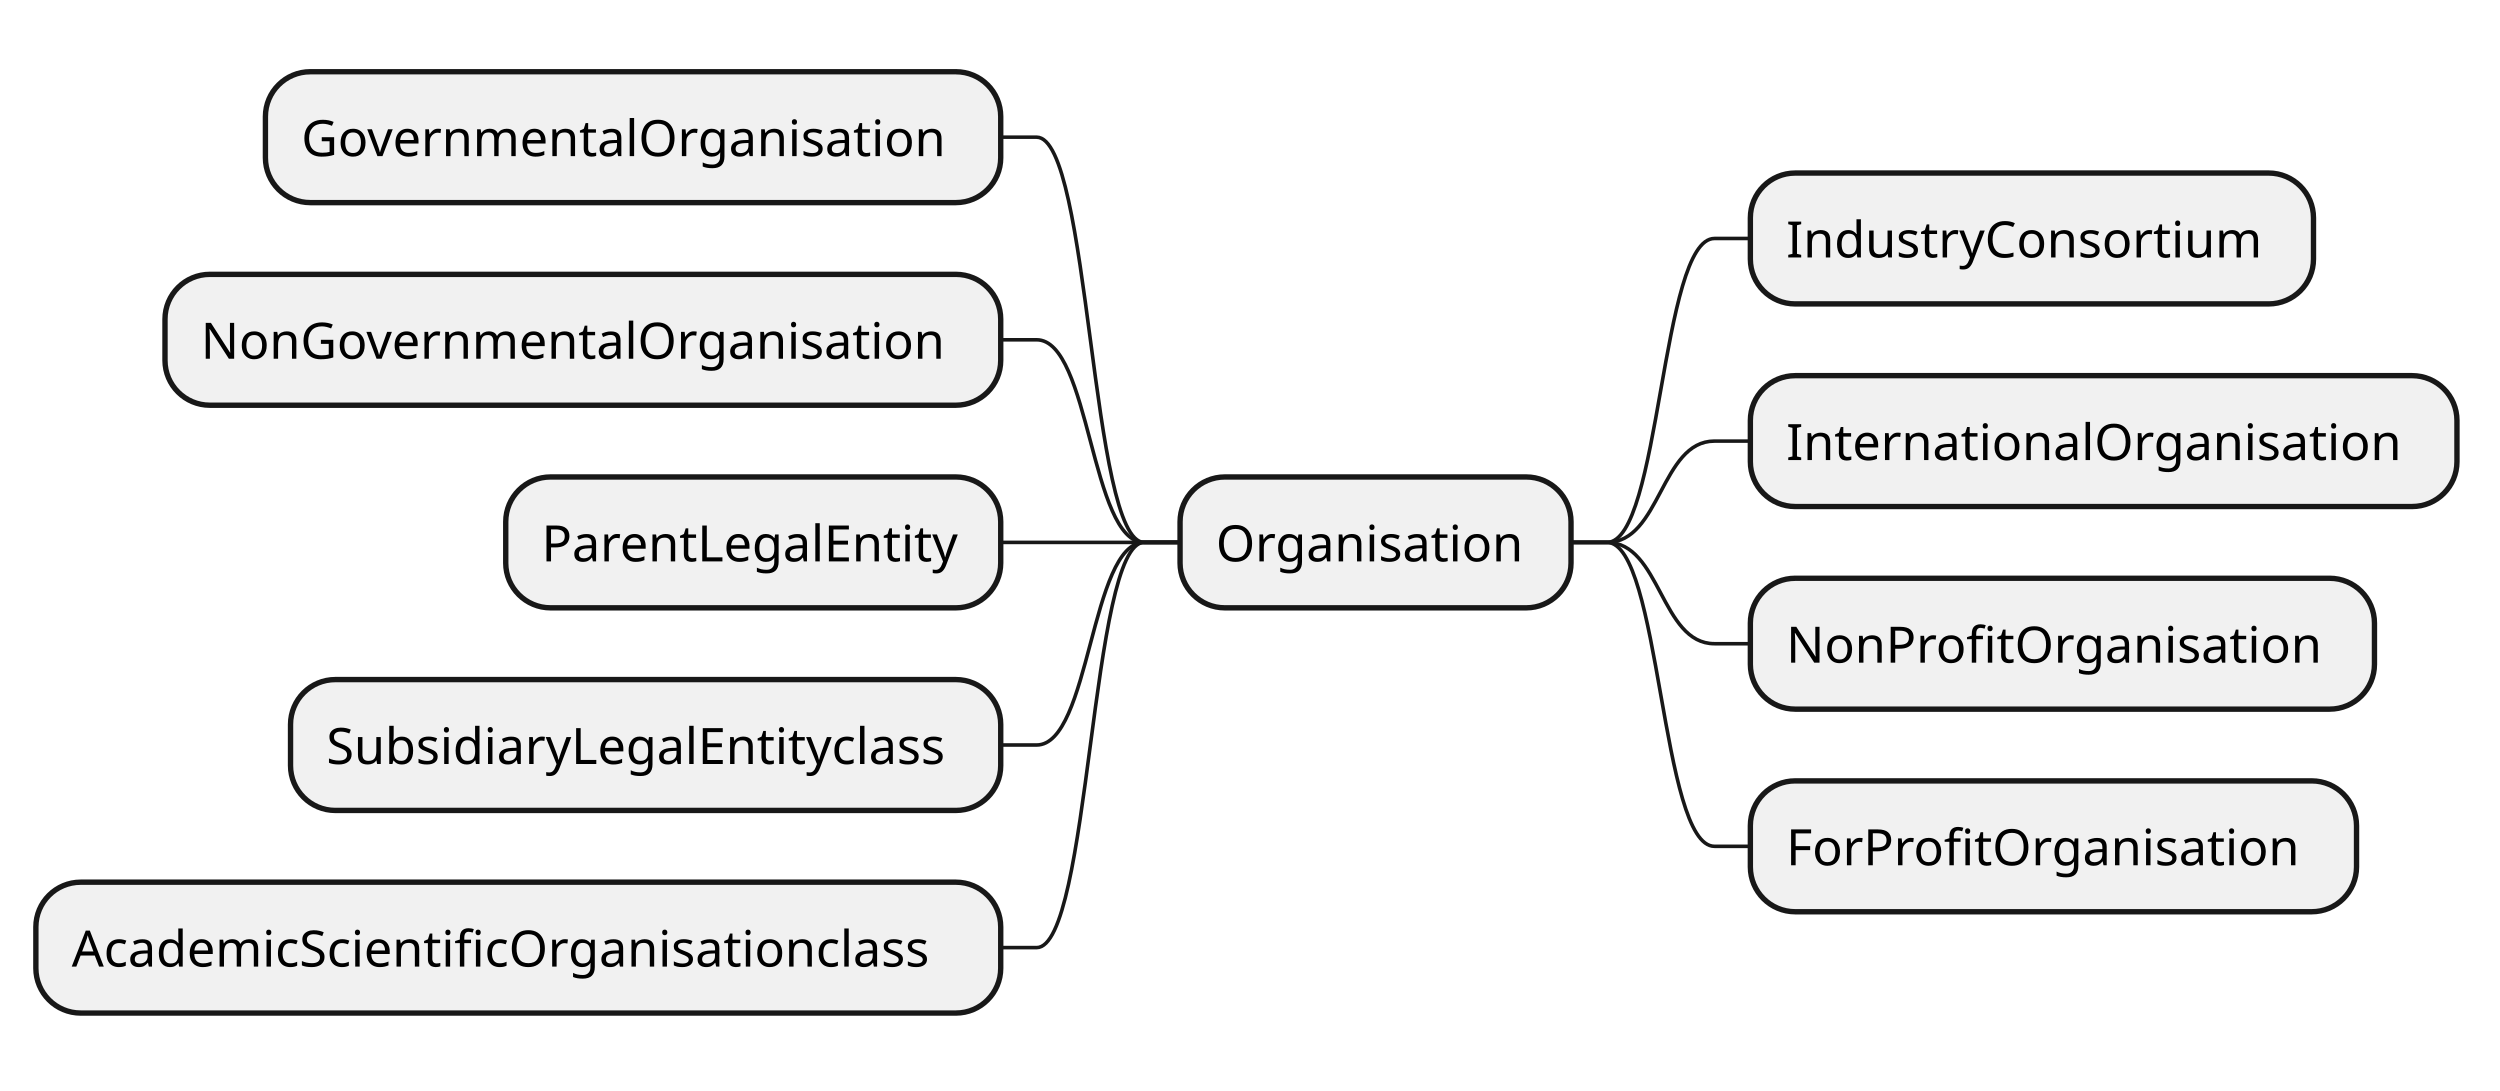
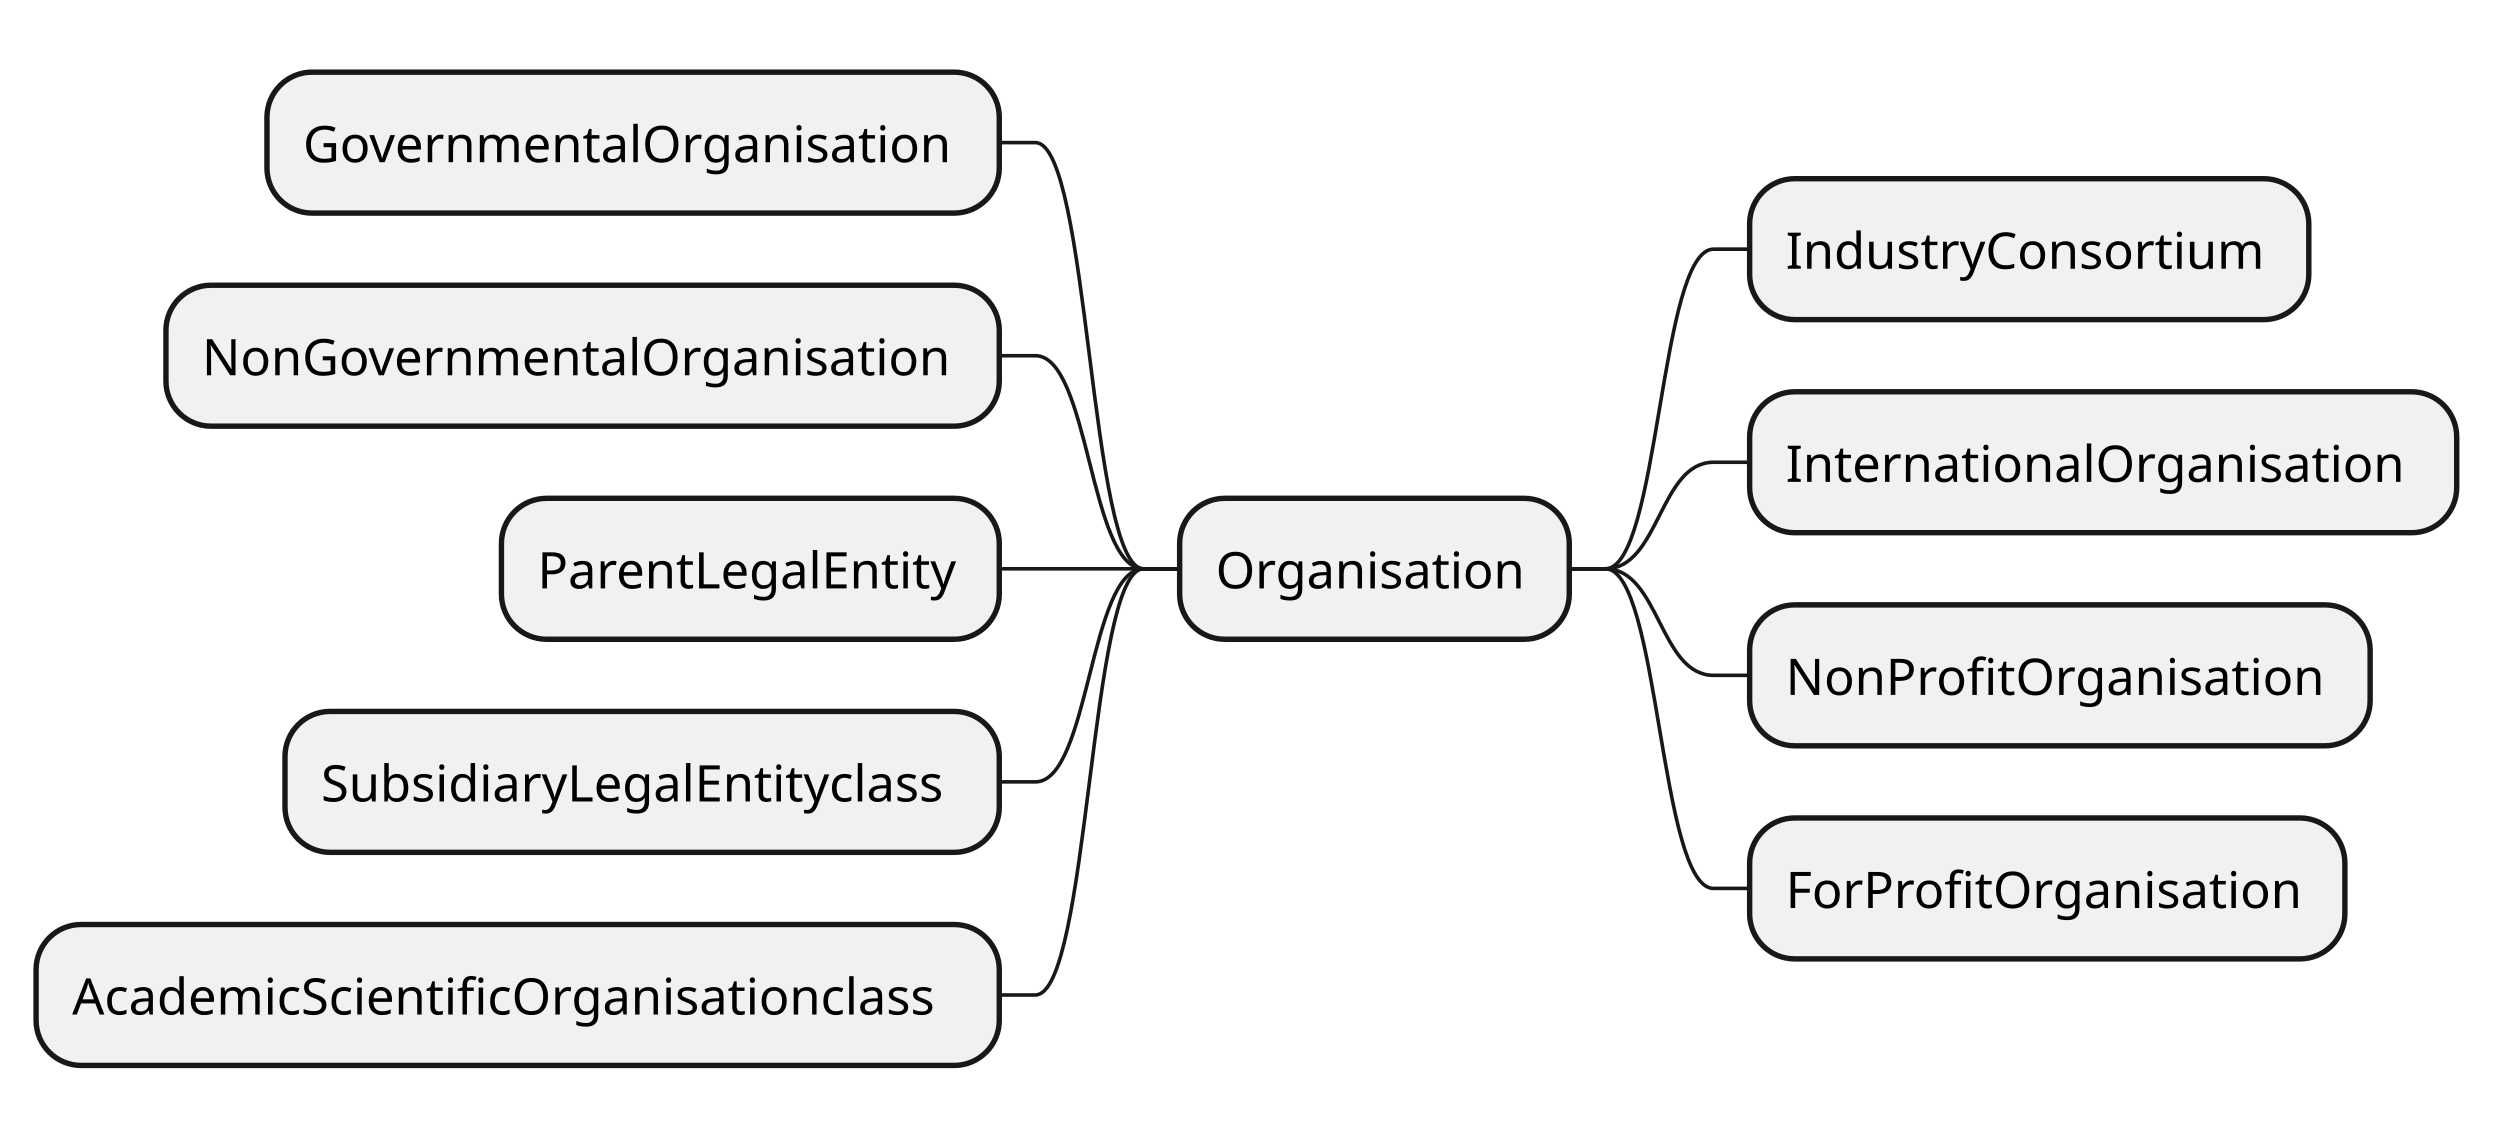
- <svg xmlns="http://www.w3.org/2000/svg" contentStyleType="text/css" height="304px" preserveAspectRatio="none" style="width:697px;height:304px;background:#FFFFFF;" version="1.1" viewBox="0 0 697 304" width="697px" zoomAndPan="magnify">
+ <svg xmlns="http://www.w3.org/2000/svg" contentStyleType="text/css" height="317px" preserveAspectRatio="none" style="width:693px;height:317px;background:#FFFFFF;" version="1.1" viewBox="0 0 693 317" width="693px" zoomAndPan="magnify">
  <defs />
  <g>
-     <rect fill="#F1F1F1" height="36.488" rx="12.5" ry="12.5" style="stroke:#181818;stroke-width:1.5;" width="109" x="329" y="132.977" />
-     <text fill="#000000" font-family="sans-serif" font-size="14" lengthAdjust="spacing" textLength="89" x="339" y="156.512">Organisation</text>
-     <rect fill="#F1F1F1" height="36.488" rx="12.5" ry="12.5" style="stroke:#181818;stroke-width:1.5;" width="157" x="488" y="48.244" />
-     <text fill="#000000" font-family="sans-serif" font-size="14" lengthAdjust="spacing" textLength="137" x="498" y="71.779">IndustryConsortium</text>
-     <path d="M438,151.221 L448,151.221 C463,151.221 463,66.488 478,66.488 L488,66.488 " fill="none" style="stroke:#181818;stroke-width:1.0;" />
-     <rect fill="#F1F1F1" height="36.488" rx="12.5" ry="12.5" style="stroke:#181818;stroke-width:1.5;" width="197" x="488" y="104.732" />
-     <text fill="#000000" font-family="sans-serif" font-size="14" lengthAdjust="spacing" textLength="177" x="498" y="128.268">InternationalOrganisation</text>
-     <path d="M438,151.221 L448,151.221 C463,151.221 463,122.977 478,122.977 L488,122.977 " fill="none" style="stroke:#181818;stroke-width:1.0;" />
-     <rect fill="#F1F1F1" height="36.488" rx="12.5" ry="12.5" style="stroke:#181818;stroke-width:1.5;" width="174" x="488" y="161.221" />
-     <text fill="#000000" font-family="sans-serif" font-size="14" lengthAdjust="spacing" textLength="154" x="498" y="184.756">NonProfitOrganisation</text>
-     <path d="M438,151.221 L448,151.221 C463,151.221 463,179.465 478,179.465 L488,179.465 " fill="none" style="stroke:#181818;stroke-width:1.0;" />
-     <rect fill="#F1F1F1" height="36.488" rx="12.5" ry="12.5" style="stroke:#181818;stroke-width:1.5;" width="169" x="488" y="217.709" />
-     <text fill="#000000" font-family="sans-serif" font-size="14" lengthAdjust="spacing" textLength="149" x="498" y="241.244">ForProfitOrganisation</text>
-     <path d="M438,151.221 L448,151.221 C463,151.221 463,235.953 478,235.953 L488,235.953 " fill="none" style="stroke:#181818;stroke-width:1.0;" />
-     <rect fill="#F1F1F1" height="36.488" rx="12.5" ry="12.5" style="stroke:#181818;stroke-width:1.5;" width="205" x="74" y="20" />
-     <text fill="#000000" font-family="sans-serif" font-size="14" lengthAdjust="spacing" textLength="185" x="84" y="43.535">GovernmentalOrganisation</text>
-     <path d="M329,151.221 L319,151.221 C304,151.221 304,38.244 289,38.244 L279,38.244 " fill="none" style="stroke:#181818;stroke-width:1.0;" />
-     <rect fill="#F1F1F1" height="36.488" rx="12.5" ry="12.5" style="stroke:#181818;stroke-width:1.5;" width="233" x="46" y="76.488" />
-     <text fill="#000000" font-family="sans-serif" font-size="14" lengthAdjust="spacing" textLength="213" x="56" y="100.023">NonGovernmentalOrganisation</text>
-     <path d="M329,151.221 L319,151.221 C304,151.221 304,94.732 289,94.732 L279,94.732 " fill="none" style="stroke:#181818;stroke-width:1.0;" />
-     <rect fill="#F1F1F1" height="36.488" rx="12.5" ry="12.5" style="stroke:#181818;stroke-width:1.5;" width="138" x="141" y="132.977" />
-     <text fill="#000000" font-family="sans-serif" font-size="14" lengthAdjust="spacing" textLength="118" x="151" y="156.512">ParentLegalEntity</text>
-     <path d="M329,151.221 L319,151.221 C304,151.221 304,151.221 289,151.221 L279,151.221 " fill="none" style="stroke:#181818;stroke-width:1.0;" />
-     <rect fill="#F1F1F1" height="36.488" rx="12.5" ry="12.5" style="stroke:#181818;stroke-width:1.5;" width="198" x="81" y="189.465" />
-     <text fill="#000000" font-family="sans-serif" font-size="14" lengthAdjust="spacing" textLength="178" x="91" y="213">SubsidiaryLegalEntityclass</text>
-     <path d="M329,151.221 L319,151.221 C304,151.221 304,207.709 289,207.709 L279,207.709 " fill="none" style="stroke:#181818;stroke-width:1.0;" />
-     <rect fill="#F1F1F1" height="36.488" rx="12.5" ry="12.5" style="stroke:#181818;stroke-width:1.5;" width="269" x="10" y="245.953" />
-     <text fill="#000000" font-family="sans-serif" font-size="14" lengthAdjust="spacing" textLength="249" x="20" y="269.488">AcademicScientificOrganisationclass</text>
-     <path d="M329,151.221 L319,151.221 C304,151.221 304,264.197 289,264.197 L279,264.197 " fill="none" style="stroke:#181818;stroke-width:1.0;" />
+     <rect fill="#F1F1F1" height="39.068" rx="12.5" ry="12.5" style="stroke:#181818;stroke-width:1.5;" width="108" x="327" y="138.136" />
+     <text fill="#000000" font-family="sans-serif" font-size="14" lengthAdjust="spacing" textLength="88" x="337" y="163.102">Organisation</text>
+     <rect fill="#F1F1F1" height="39.068" rx="12.5" ry="12.5" style="stroke:#181818;stroke-width:1.5;" width="155" x="485" y="49.534" />
+     <text fill="#000000" font-family="sans-serif" font-size="14" lengthAdjust="spacing" textLength="135" x="495" y="74.5">IndustryConsortium</text>
+     <path d="M435,157.67 L445,157.67 C460,157.67 460,69.068 475,69.068 L485,69.068 " fill="none" style="stroke:#181818;stroke-width:1.0;" />
+     <rect fill="#F1F1F1" height="39.068" rx="12.5" ry="12.5" style="stroke:#181818;stroke-width:1.5;" width="196" x="485" y="108.602" />
+     <text fill="#000000" font-family="sans-serif" font-size="14" lengthAdjust="spacing" textLength="176" x="495" y="133.568">InternationalOrganisation</text>
+     <path d="M435,157.67 L445,157.67 C460,157.67 460,128.136 475,128.136 L485,128.136 " fill="none" style="stroke:#181818;stroke-width:1.0;" />
+     <rect fill="#F1F1F1" height="39.068" rx="12.5" ry="12.5" style="stroke:#181818;stroke-width:1.5;" width="172" x="485" y="167.67" />
+     <text fill="#000000" font-family="sans-serif" font-size="14" lengthAdjust="spacing" textLength="152" x="495" y="192.636">NonProfitOrganisation</text>
+     <path d="M435,157.67 L445,157.67 C460,157.67 460,187.204 475,187.204 L485,187.204 " fill="none" style="stroke:#181818;stroke-width:1.0;" />
+     <rect fill="#F1F1F1" height="39.068" rx="12.5" ry="12.5" style="stroke:#181818;stroke-width:1.5;" width="165" x="485" y="226.738" />
+     <text fill="#000000" font-family="sans-serif" font-size="14" lengthAdjust="spacing" textLength="145" x="495" y="251.704">ForProfitOrganisation</text>
+     <path d="M435,157.67 L445,157.67 C460,157.67 460,246.272 475,246.272 L485,246.272 " fill="none" style="stroke:#181818;stroke-width:1.0;" />
+     <rect fill="#F1F1F1" height="39.068" rx="12.5" ry="12.5" style="stroke:#181818;stroke-width:1.5;" width="203" x="74" y="20" />
+     <text fill="#000000" font-family="sans-serif" font-size="14" lengthAdjust="spacing" textLength="183" x="84" y="44.966">GovernmentalOrganisation</text>
+     <path d="M327,157.67 L317,157.67 C302,157.67 302,39.534 287,39.534 L277,39.534 " fill="none" style="stroke:#181818;stroke-width:1.0;" />
+     <rect fill="#F1F1F1" height="39.068" rx="12.5" ry="12.5" style="stroke:#181818;stroke-width:1.5;" width="231" x="46" y="79.068" />
+     <text fill="#000000" font-family="sans-serif" font-size="14" lengthAdjust="spacing" textLength="211" x="56" y="104.034">NonGovernmentalOrganisation</text>
+     <path d="M327,157.67 L317,157.67 C302,157.67 302,98.602 287,98.602 L277,98.602 " fill="none" style="stroke:#181818;stroke-width:1.0;" />
+     <rect fill="#F1F1F1" height="39.068" rx="12.5" ry="12.5" style="stroke:#181818;stroke-width:1.5;" width="138" x="139" y="138.136" />
+     <text fill="#000000" font-family="sans-serif" font-size="14" lengthAdjust="spacing" textLength="118" x="149" y="163.102">ParentLegalEntity</text>
+     <path d="M327,157.67 L317,157.67 C302,157.67 302,157.67 287,157.67 L277,157.67 " fill="none" style="stroke:#181818;stroke-width:1.0;" />
+     <rect fill="#F1F1F1" height="39.068" rx="12.5" ry="12.5" style="stroke:#181818;stroke-width:1.5;" width="198" x="79" y="197.204" />
+     <text fill="#000000" font-family="sans-serif" font-size="14" lengthAdjust="spacing" textLength="178" x="89" y="222.17">SubsidiaryLegalEntityclass</text>
+     <path d="M327,157.67 L317,157.67 C302,157.67 302,216.738 287,216.738 L277,216.738 " fill="none" style="stroke:#181818;stroke-width:1.0;" />
+     <rect fill="#F1F1F1" height="39.068" rx="12.5" ry="12.5" style="stroke:#181818;stroke-width:1.5;" width="267" x="10" y="256.272" />
+     <text fill="#000000" font-family="sans-serif" font-size="14" lengthAdjust="spacing" textLength="247" x="20" y="281.238">AcademicScientificOrganisationclass</text>
+     <path d="M327,157.67 L317,157.67 C302,157.67 302,275.806 287,275.806 L277,275.806 " fill="none" style="stroke:#181818;stroke-width:1.0;" />
  </g>
</svg>
